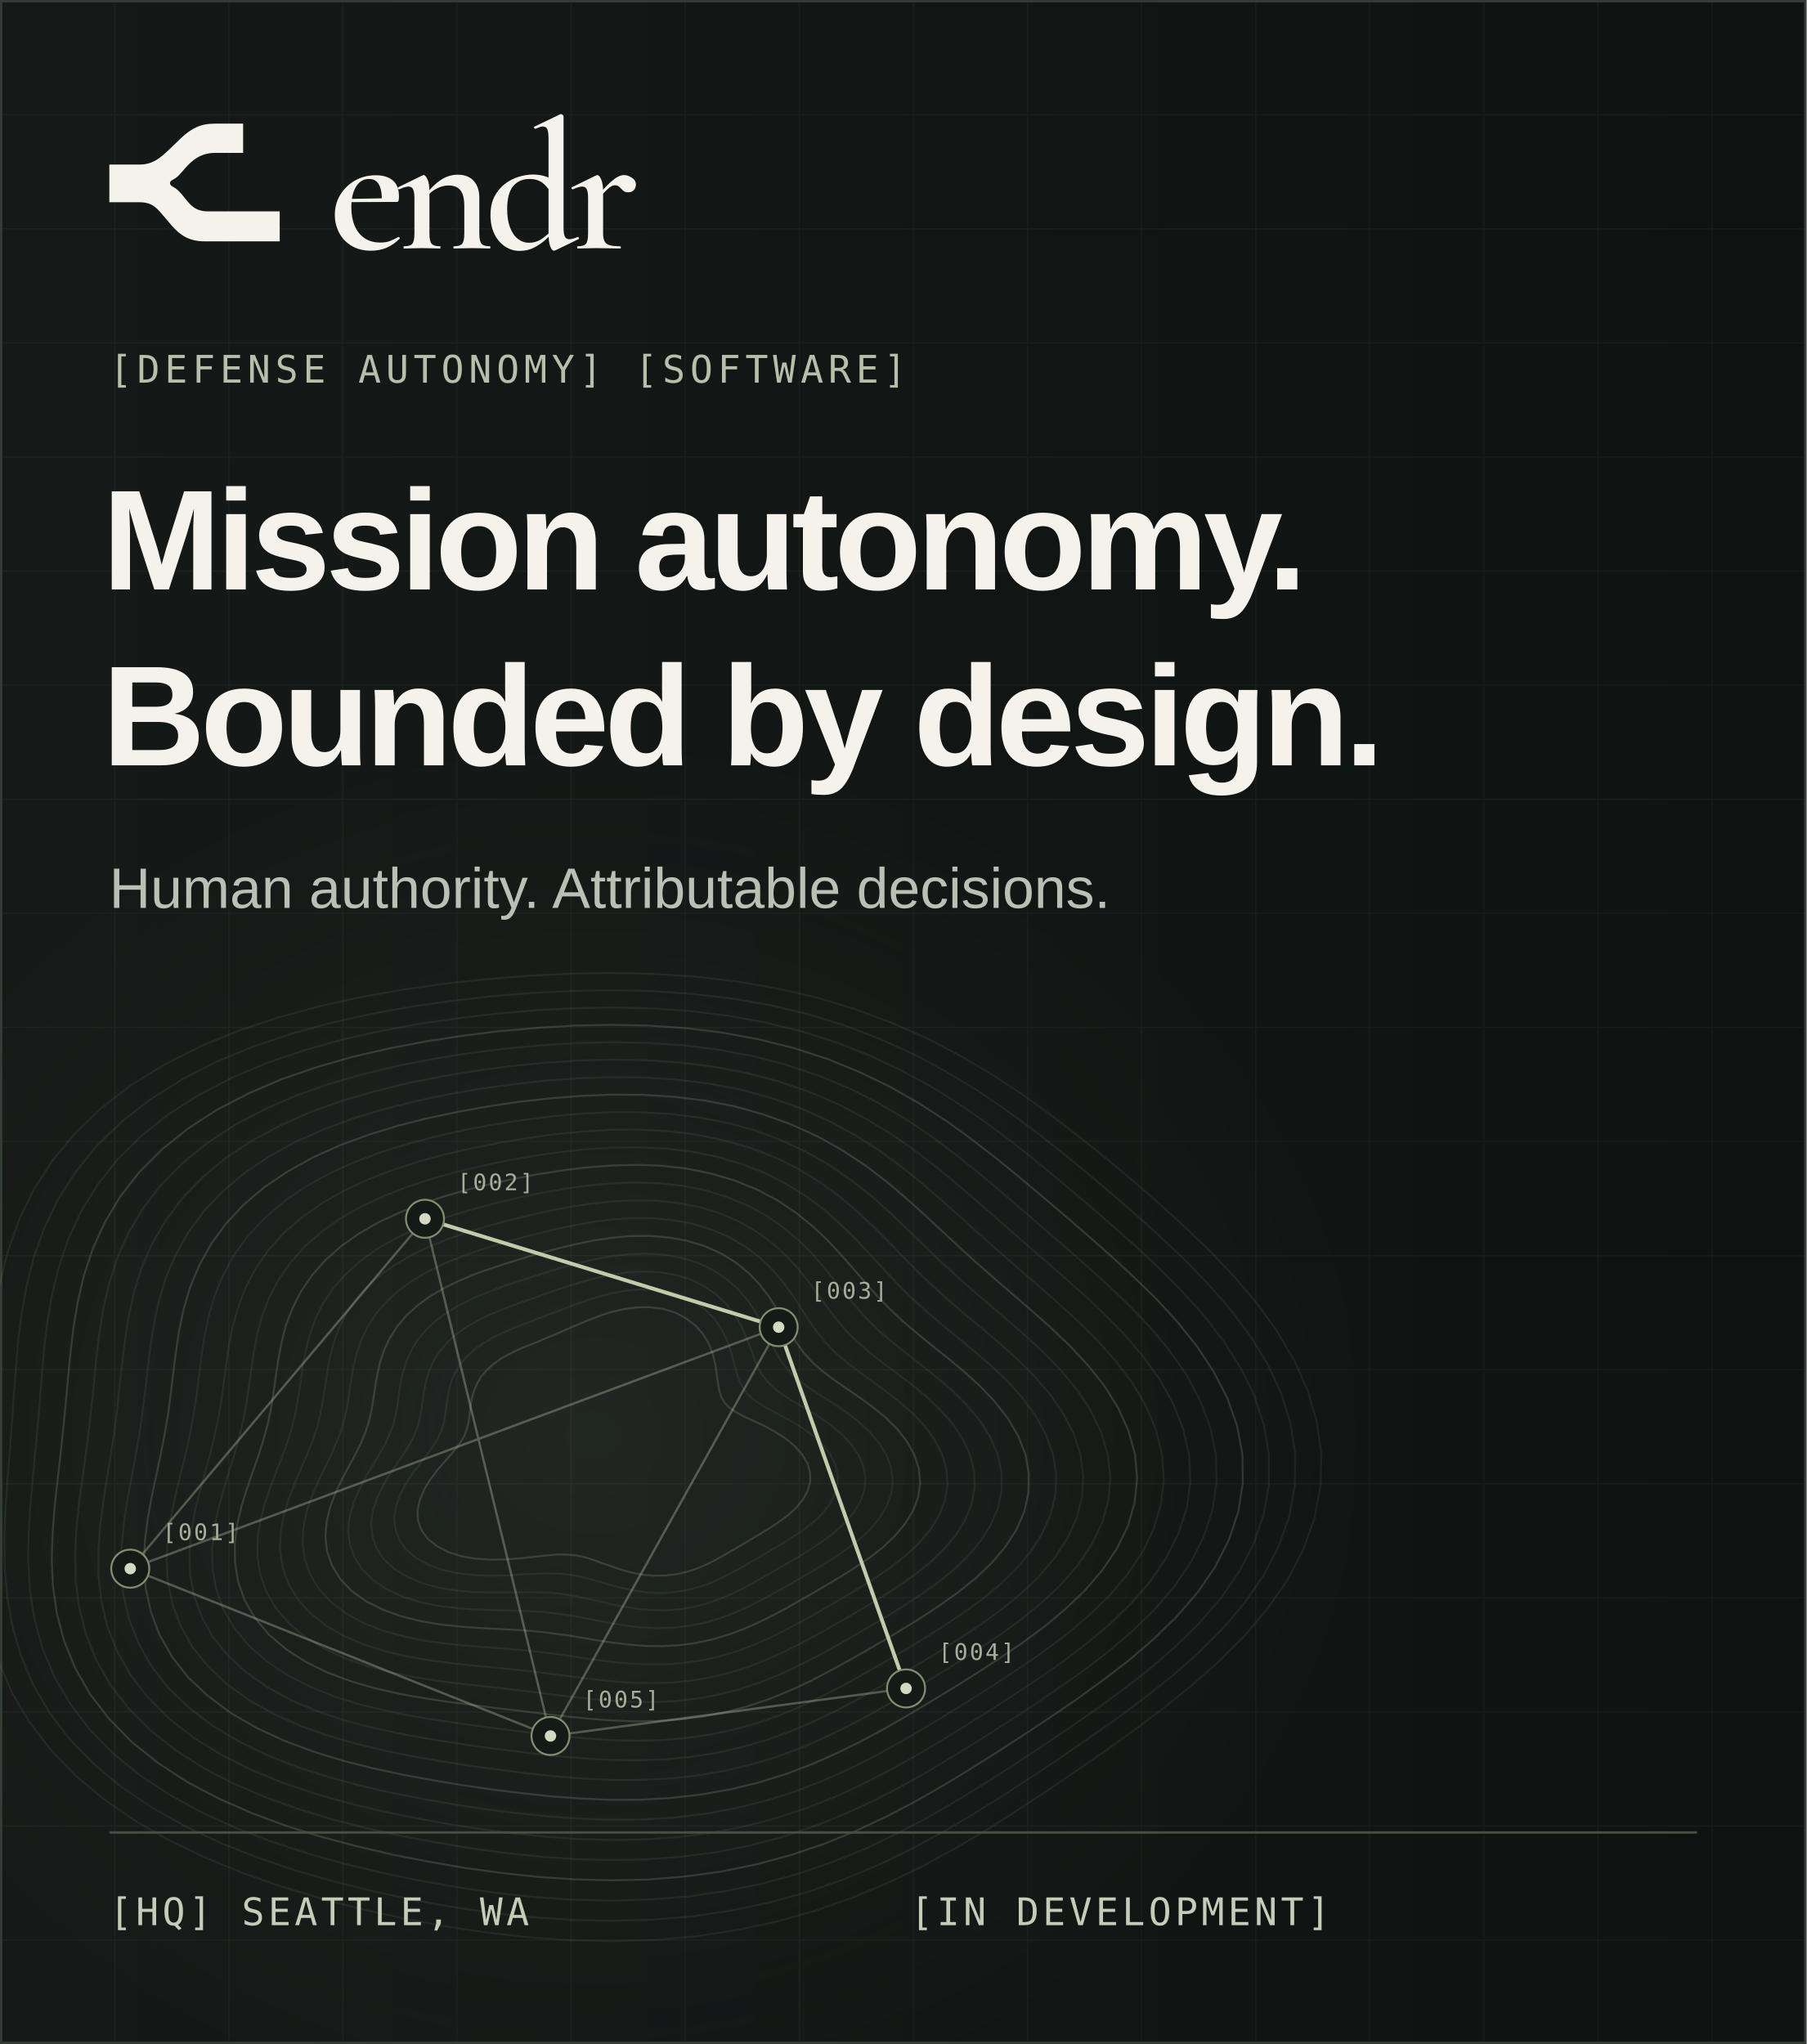
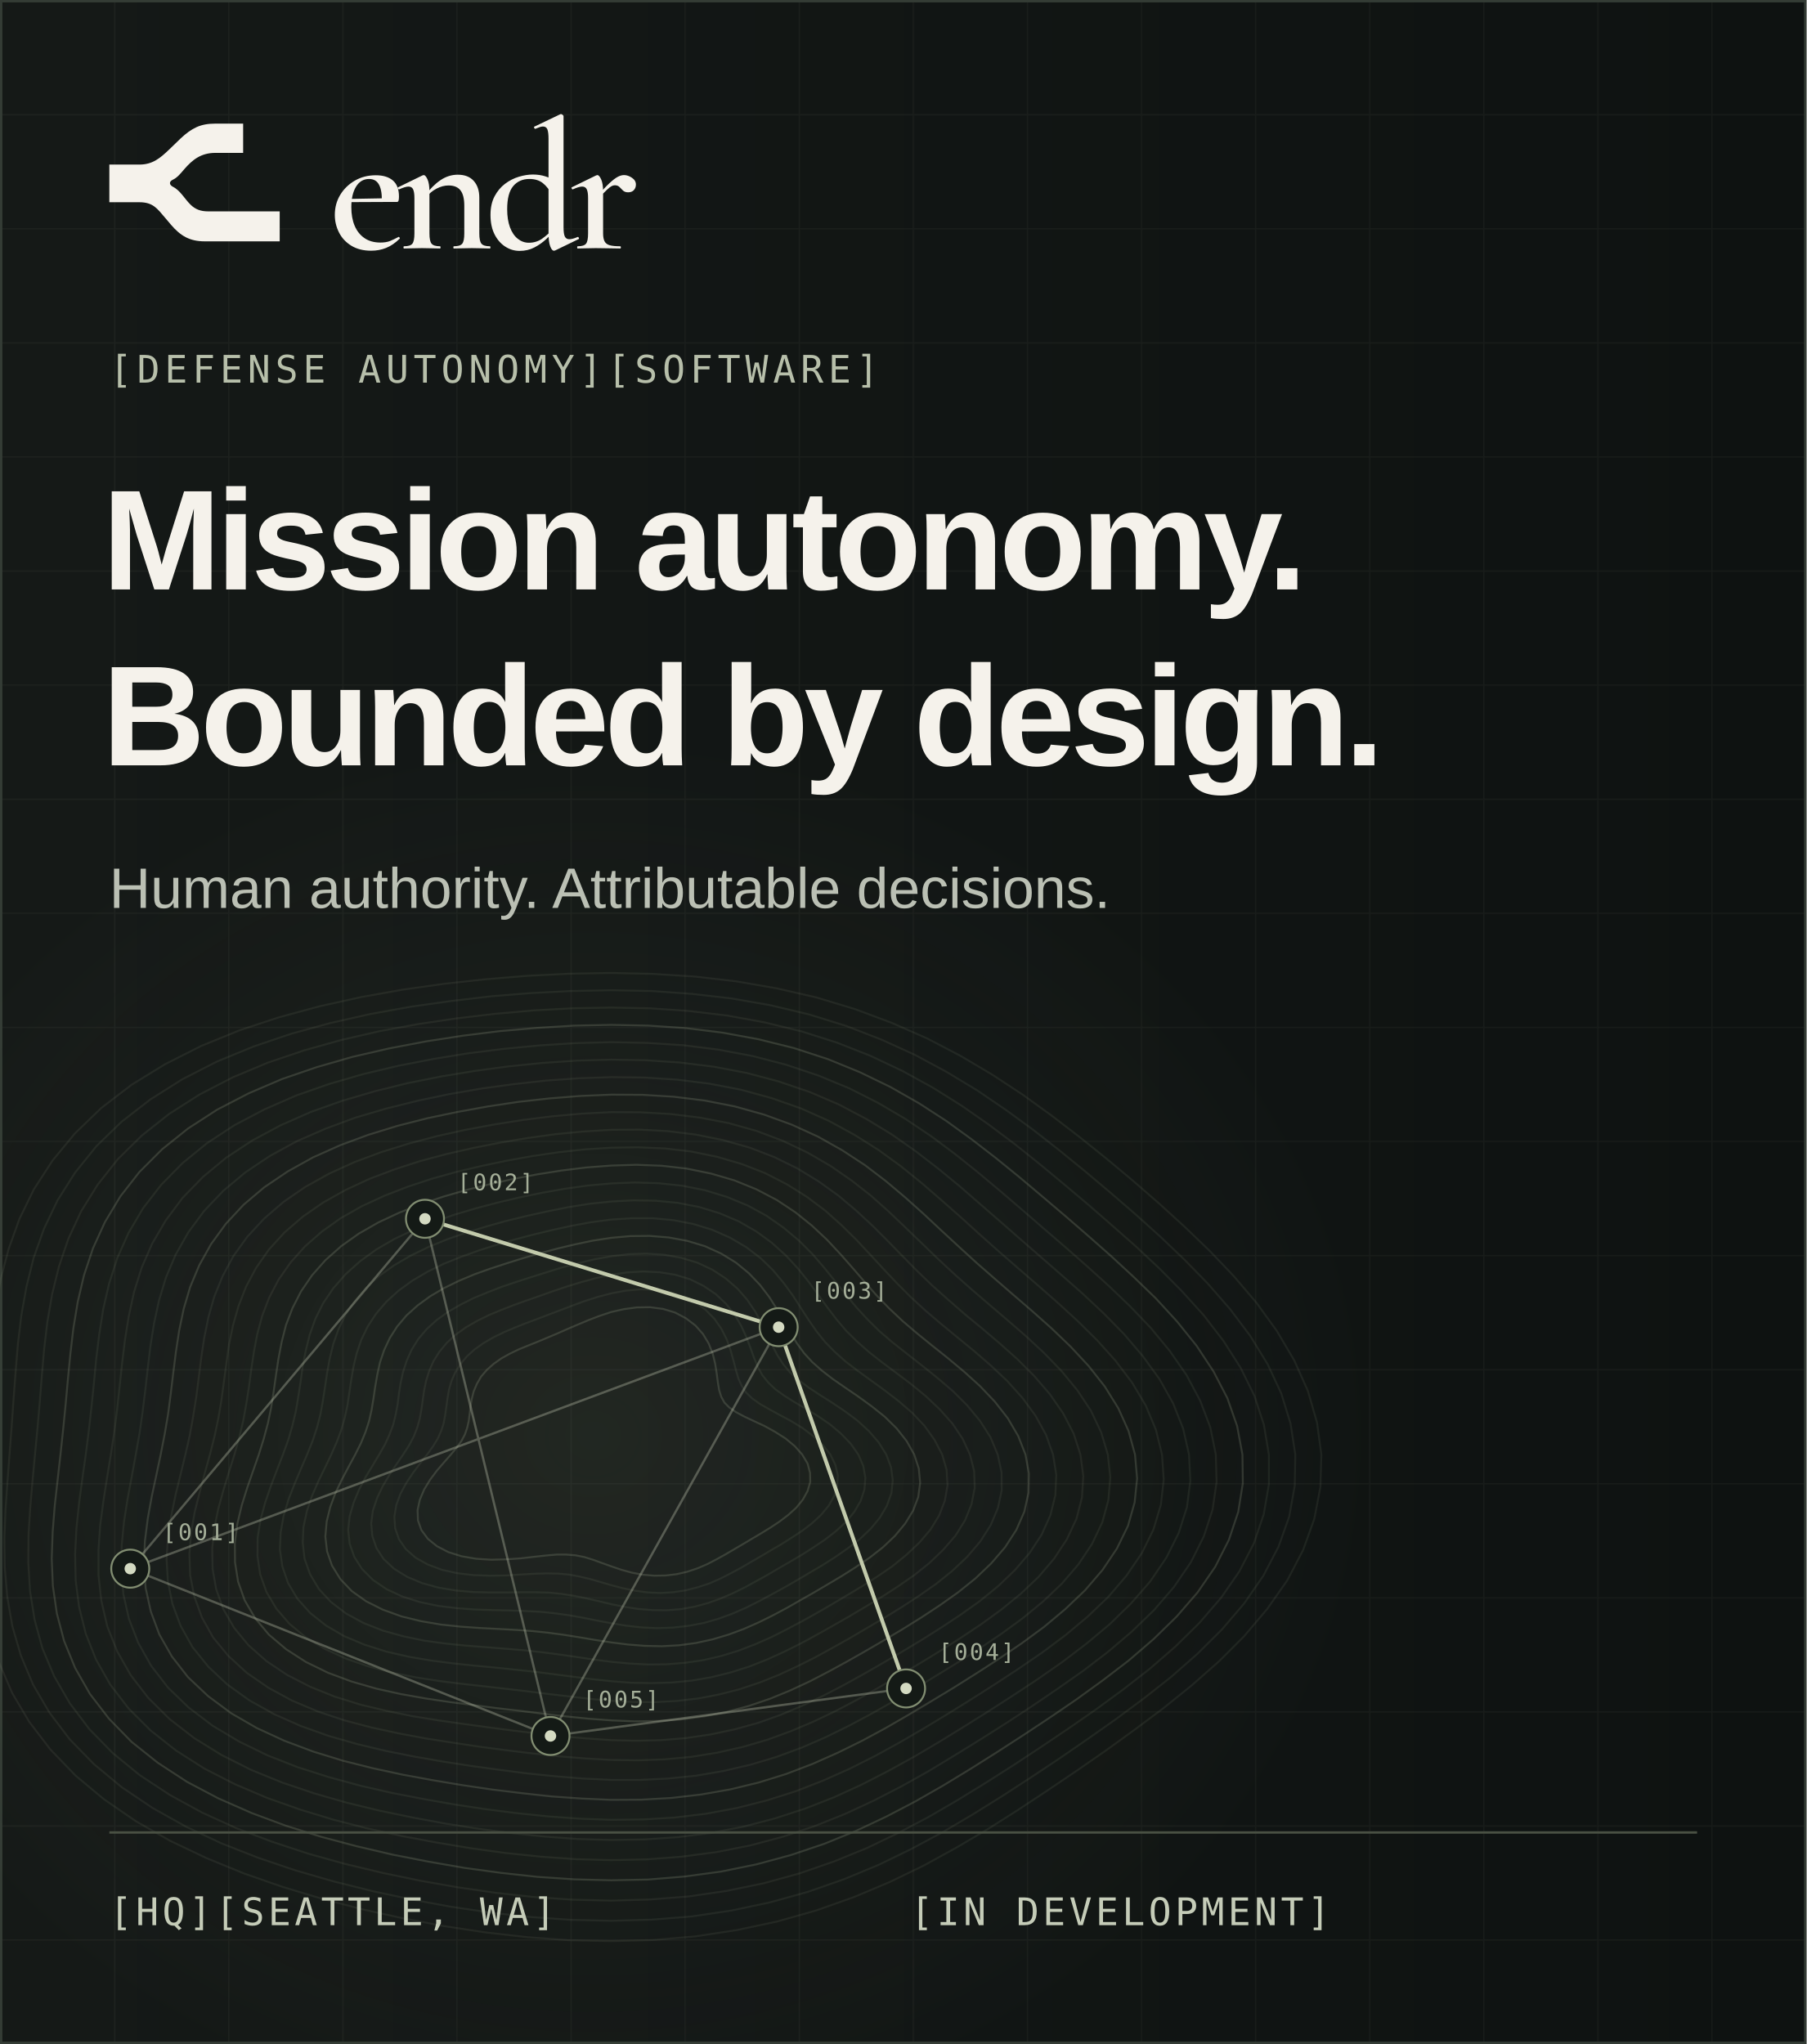
<svg xmlns="http://www.w3.org/2000/svg" width="760" height="860" viewBox="0 0 760 860" role="img" aria-labelledby="title desc">
  <defs>
    <linearGradient id="fade">
      <stop stop-color="#151917" />
      <stop offset="1" stop-color="#0e1211" />
    </linearGradient>
    <radialGradient id="wash">
      <stop stop-color="#7d8971" stop-opacity=".14" />
      <stop offset="1" stop-color="#7d8971" stop-opacity="0" />
    </radialGradient>
    <pattern id="grid" width="48" height="48" patternUnits="userSpaceOnUse">
      <path d="M48 0H0V48" fill="none" stroke="#e2e8d5" stroke-opacity=".045" />
    </pattern>
  </defs>
  <rect width="760" height="860" fill="url(#fade)" />
  <rect x=".5" y=".5" width="759" height="859" fill="url(#grid)" stroke="#343c35" />
  <g transform="translate(-110 360) scale(.80)">
    <ellipse cx="450" cy="305" rx="410" ry="370" fill="url(#wash)" />
    <polygon points="559.4,315.0 562.2,319.7 563.5,324.6 563.6,329.4 562.2,334.2 559.7,338.7 556.3,342.9 552.1,346.7 547.5,350.2 542.7,353.4 537.8,356.4 532.9,359.3 528.2,362.1 523.6,364.8 519.0,367.5 514.3,370.1 509.5,372.6 504.4,374.8 499.0,376.6 493.4,377.9 487.6,378.6 481.6,378.7 475.6,378.2 469.8,377.1 464.3,375.6 459.0,373.8 454.0,372.0 449.3,370.3 444.8,368.9 440.2,368.0 435.4,367.6 430.2,367.6 424.5,368.1 418.1,368.8 411.2,369.6 403.7,370.1 395.8,370.3 387.9,369.8 380.3,368.5 373.3,366.3 367.3,363.2 362.5,359.3 359.1,354.7 357.3,349.6 357.1,344.2 358.3,338.7 360.6,333.3 363.7,328.2 367.3,323.4 371.1,319.0 374.6,315.0 377.7,311.3 380.2,307.8 382.0,304.4 383.2,300.9 384.0,297.4 384.5,293.6 384.9,289.8 385.6,285.8 386.6,281.8 388.3,277.8 390.5,274.0 393.5,270.5 397.1,267.3 401.2,264.4 405.7,261.9 410.5,259.6 415.4,257.6 420.4,255.6 425.4,253.5 430.4,251.4 435.6,249.1 441.0,246.8 446.7,244.4 452.7,242.1 459.0,240.0 465.7,238.5 472.5,237.6 479.4,237.5 486.2,238.4 492.5,240.3 498.2,243.3 503.2,247.1 507.2,251.6 510.2,256.6 512.3,261.9 513.6,267.2 514.4,272.3 515.0,276.9 515.7,281.1 516.8,284.6 518.5,287.7 521.1,290.3 524.6,292.7 528.9,295.0 534.0,297.4 539.6,300.0 545.2,303.1 550.7,306.6 555.5,310.6 559.4,315.0" fill="none" stroke="#a4ad91" stroke-opacity="0.22" stroke-width="1" />
    <polygon points="574.2,315.0 576.8,320.4 578.1,325.9 577.8,331.4 576.2,336.8 573.3,341.9 569.4,346.6 564.7,351.0 559.5,355.0 554.0,358.6 548.5,362.1 543.0,365.3 537.6,368.5 532.4,371.5 527.1,374.6 521.7,377.5 516.2,380.3 510.5,382.8 504.4,384.8 498.1,386.4 491.5,387.4 484.8,387.8 478.1,387.5 471.5,386.6 465.1,385.3 459.0,383.7 453.2,382.0 447.6,380.4 442.1,379.1 436.6,378.1 430.9,377.6 424.8,377.5 418.2,377.7 411.0,378.1 403.3,378.6 395.0,378.7 386.5,378.4 378.0,377.4 369.9,375.6 362.4,372.8 356.0,369.2 350.9,364.7 347.3,359.5 345.3,353.7 344.9,347.7 345.9,341.6 348.1,335.6 351.2,329.9 354.8,324.5 358.5,319.6 362.1,315.0 365.2,310.7 367.7,306.6 369.5,302.6 370.8,298.6 371.6,294.4 372.2,290.1 372.8,285.6 373.6,281.0 374.9,276.4 376.9,271.8 379.6,267.5 383.0,263.4 387.2,259.6 391.9,256.3 397.1,253.3 402.6,250.6 408.3,248.2 414.1,245.9 420.0,243.7 426.0,241.4 432.1,239.1 438.4,236.7 444.9,234.3 451.8,232.1 459.0,230.2 466.5,228.8 474.2,228.1 481.9,228.3 489.4,229.4 496.4,231.6 502.9,234.7 508.5,238.8 513.2,243.6 516.9,248.9 519.7,254.5 521.7,260.1 523.2,265.5 524.5,270.5 525.8,275.0 527.6,278.9 529.9,282.4 533.1,285.5 537.2,288.4 542.1,291.2 547.6,294.2 553.6,297.4 559.6,301.1 565.2,305.3 570.2,309.9 574.2,315.0" fill="none" stroke="#a4ad91" stroke-opacity="0.1" stroke-width="1" />
    <polygon points="588.9,315.0 591.5,321.0 592.6,327.2 592.1,333.4 590.1,339.4 586.8,345.1 582.4,350.4 577.2,355.2 571.4,359.7 565.3,363.8 559.2,367.7 553.1,371.3 547.0,374.8 541.1,378.3 535.1,381.6 529.1,384.9 523.0,387.9 516.5,390.7 509.8,393.1 502.8,395.0 495.5,396.3 488.0,396.9 480.6,396.8 473.2,396.2 466.0,395.1 459.0,393.7 452.3,392.1 445.8,390.6 439.4,389.3 433.0,388.3 426.4,387.6 419.4,387.4 411.9,387.4 403.9,387.5 395.4,387.5 386.4,387.3 377.3,386.5 368.2,385.0 359.5,382.6 351.6,379.3 344.8,375.1 339.3,370.0 335.5,364.2 333.3,357.8 332.7,351.2 333.6,344.5 335.8,337.9 338.8,331.6 342.3,325.7 346.0,320.1 349.5,315.0 352.6,310.2 355.1,305.5 356.9,300.9 358.2,296.3 359.1,291.5 359.8,286.6 360.5,281.5 361.6,276.2 363.2,271.0 365.5,265.8 368.6,260.9 372.5,256.2 377.2,251.9 382.5,248.1 388.4,244.7 394.7,241.6 401.2,238.9 407.9,236.3 414.6,233.9 421.5,231.5 428.5,229.0 435.7,226.6 443.2,224.3 450.9,222.2 459.0,220.4 467.3,219.2 475.8,218.7 484.3,219.1 492.5,220.4 500.4,222.8 507.5,226.3 513.9,230.6 519.3,235.7 523.7,241.2 527.2,247.1 529.9,253.0 532.1,258.7 534.0,264.0 536.0,268.9 538.4,273.2 541.5,277.1 545.3,280.7 549.9,284.0 555.3,287.4 561.3,290.9 567.7,294.8 574.0,299.1 579.8,304.0 584.9,309.3 588.9,315.0" fill="none" stroke="#a4ad91" stroke-opacity="0.1" stroke-width="1" />
    <polygon points="603.6,315.0 606.1,321.7 607.0,328.5 606.3,335.3 603.9,341.9 600.2,348.2 595.3,354.1 589.6,359.5 583.2,364.4 576.6,369.0 569.8,373.3 563.0,377.3 556.4,381.2 549.8,385.0 543.2,388.6 536.5,392.2 529.7,395.6 522.6,398.7 515.2,401.4 507.5,403.6 499.5,405.1 491.3,406.0 483.1,406.3 474.9,405.9 466.8,405.0 459.0,403.7 451.4,402.3 444.0,400.8 436.7,399.5 429.4,398.5 421.9,397.7 414.0,397.3 405.7,397.0 396.8,396.8 387.5,396.5 377.9,395.8 368.0,394.6 358.4,392.6 349.2,389.7 340.8,385.8 333.6,380.9 327.9,375.2 323.8,368.8 321.4,361.9 320.6,354.6 321.4,347.4 323.5,340.2 326.4,333.3 329.8,326.8 333.5,320.7 336.9,315.0 340.0,309.6 342.4,304.3 344.3,299.2 345.6,293.9 346.6,288.6 347.3,283.0 348.2,277.3 349.5,271.4 351.4,265.6 354.0,259.8 357.5,254.2 361.9,249.0 367.2,244.2 373.2,239.9 379.8,236.1 386.8,232.6 394.1,229.6 401.6,226.7 409.3,224.1 417.1,221.6 425.0,219.1 433.1,216.6 441.4,214.4 450.1,212.3 459.0,210.7 468.2,209.6 477.4,209.3 486.7,209.9 495.7,211.5 504.3,214.1 512.2,217.8 519.2,222.4 525.3,227.7 530.4,233.5 534.6,239.7 538.0,245.8 540.9,251.8 543.6,257.5 546.3,262.7 549.4,267.5 553.0,271.8 557.5,275.8 562.7,279.7 568.6,283.6 575.1,287.7 581.8,292.2 588.4,297.1 594.4,302.6 599.6,308.6 603.6,315.0" fill="none" stroke="#a4ad91" stroke-opacity="0.1" stroke-width="1" />
    <polygon points="618.3,315.0 620.7,322.4 621.4,329.9 620.4,337.3 617.7,344.5 613.5,351.3 608.2,357.7 601.9,363.7 595.0,369.1 587.7,374.1 580.3,378.8 572.9,383.2 565.6,387.5 558.4,391.6 551.2,395.7 543.9,399.6 536.4,403.3 528.7,406.7 520.6,409.7 512.2,412.2 503.5,414.1 494.6,415.3 485.6,415.8 476.6,415.6 467.7,414.9 459.0,413.8 450.5,412.5 442.2,411.1 434.0,409.8 425.8,408.7 417.3,407.8 408.6,407.2 399.4,406.7 389.7,406.2 379.7,405.5 369.3,404.4 358.8,402.6 348.6,400.1 338.9,396.6 330.1,392.2 322.5,386.8 316.5,380.5 312.1,373.4 309.5,365.9 308.6,358.1 309.3,350.2 311.2,342.5 314.0,335.0 317.4,327.9 320.9,321.3 324.3,315.0 327.3,309.0 329.7,303.2 331.6,297.4 332.9,291.6 333.9,285.6 334.8,279.4 335.9,273.1 337.3,266.6 339.5,260.1 342.5,253.7 346.4,247.6 351.3,241.8 357.2,236.5 363.8,231.7 371.1,227.4 378.9,223.6 387.0,220.2 395.4,217.2 404.0,214.4 412.6,211.7 421.5,209.1 430.5,206.7 439.7,204.5 449.2,202.5 459.0,201.0 469.0,200.1 479.1,200.0 489.1,200.8 498.9,202.6 508.2,205.4 516.8,209.3 524.6,214.1 531.4,219.7 537.2,225.8 542.1,232.2 546.2,238.7 549.9,245.0 553.2,251.0 556.6,256.5 560.4,261.7 564.7,266.4 569.8,270.9 575.5,275.3 582.0,279.8 588.9,284.5 595.9,289.6 602.8,295.1 609.1,301.3 614.3,307.9 618.3,315.0" fill="none" stroke="#a4ad91" stroke-opacity="0.22" stroke-width="1" />
    <polygon points="633.0,315.0 635.3,323.0 635.8,331.2 634.4,339.2 631.4,347.0 626.8,354.5 620.9,361.4 614.1,367.8 606.7,373.8 598.8,379.2 590.8,384.3 582.8,389.1 574.9,393.8 567.1,398.3 559.2,402.7 551.3,406.9 543.2,411.0 534.8,414.7 526.0,418.1 516.9,420.9 507.5,423.1 497.9,424.5 488.1,425.3 478.3,425.4 468.6,424.9 459.0,424.0 449.6,422.8 440.4,421.4 431.3,420.1 422.1,418.9 412.8,417.9 403.2,417.1 393.1,416.3 382.7,415.5 371.8,414.4 360.8,412.9 349.7,410.6 338.9,407.6 328.7,403.6 319.5,398.6 311.5,392.5 305.2,385.7 300.6,378.0 297.7,369.9 296.7,361.5 297.1,353.1 298.9,344.7 301.6,336.7 304.9,329.1 308.4,321.9 311.7,315.0 314.6,308.4 317.0,302.0 318.8,295.6 320.2,289.2 321.2,282.6 322.2,275.8 323.4,268.8 325.1,261.7 327.5,254.6 330.9,247.6 335.3,240.9 340.7,234.6 347.1,228.8 354.4,223.5 362.4,218.8 371.0,214.6 380.0,211.0 389.2,207.7 398.6,204.7 408.2,201.9 418.0,199.3 427.9,196.9 438.0,194.7 448.4,192.8 459.0,191.4 469.8,190.7 480.7,190.7 491.5,191.7 502.0,193.7 512.1,196.8 521.4,200.9 529.9,205.9 537.5,211.7 544.0,218.0 549.6,224.7 554.5,231.4 558.8,238.1 562.9,244.4 567.0,250.3 571.5,255.9 576.5,261.0 582.1,266.0 588.5,270.9 595.4,275.9 602.7,281.2 610.1,286.9 617.3,293.1 623.7,299.9 629.0,307.3 633.0,315.0" fill="none" stroke="#a4ad91" stroke-opacity="0.1" stroke-width="1" />
    <polygon points="647.6,315.0 649.8,323.7 650.1,332.5 648.4,341.2 645.0,349.6 640.0,357.6 633.6,365.0 626.3,372.0 618.3,378.4 609.8,384.3 601.3,389.8 592.7,395.0 584.1,400.1 575.7,404.9 567.2,409.7 558.7,414.3 549.9,418.7 540.9,422.8 531.5,426.5 521.7,429.6 511.6,432.1 501.2,433.9 490.6,434.9 480.0,435.2 469.4,435.0 459.0,434.2 448.7,433.1 438.6,431.8 428.6,430.5 418.5,429.2 408.2,428.1 397.7,427.0 386.9,426.0 375.6,424.8 364.0,423.3 352.3,421.3 340.6,418.6 329.2,415.0 318.5,410.5 308.9,404.9 300.6,398.3 293.9,390.8 289.0,382.6 286.0,373.9 284.7,364.9 285.1,355.9 286.7,347.0 289.3,338.4 292.5,330.2 295.8,322.4 299.0,315.0 301.9,307.8 304.2,300.8 306.0,293.9 307.3,286.8 308.4,279.6 309.5,272.2 310.9,264.5 312.8,256.8 315.5,249.1 319.2,241.5 324.1,234.2 330.0,227.3 337.0,221.0 345.0,215.3 353.8,210.2 363.1,205.7 372.9,201.7 383.0,198.2 393.4,195.0 403.8,192.1 414.5,189.5 425.3,187.1 436.3,184.9 447.5,183.1 459.0,181.9 470.6,181.3 482.3,181.5 493.9,182.6 505.2,184.8 516.0,188.1 526.1,192.4 535.3,197.7 543.5,203.7 550.8,210.3 557.2,217.2 562.8,224.2 567.9,231.1 572.7,237.7 577.5,244.0 582.6,250.0 588.3,255.6 594.5,261.1 601.4,266.5 608.9,272.1 616.6,277.9 624.4,284.3 631.7,291.2 638.3,298.6 643.7,306.6 647.6,315.0" fill="none" stroke="#a4ad91" stroke-opacity="0.1" stroke-width="1" />
    <polygon points="662.2,315.0 664.2,324.3 664.3,333.8 662.3,343.1 658.5,352.1 653.1,360.6 646.2,368.7 638.4,376.1 629.8,383.0 620.8,389.3 611.6,395.3 602.5,400.9 593.3,406.3 584.3,411.6 575.2,416.7 566.1,421.7 556.7,426.4 547.0,430.9 537.0,434.9 526.5,438.4 515.6,441.2 504.5,443.3 493.2,444.6 481.7,445.2 470.3,445.1 459.0,444.5 447.8,443.5 436.8,442.2 425.8,440.9 414.8,439.5 403.7,438.2 392.3,436.9 380.6,435.6 368.6,434.1 356.3,432.2 343.8,429.7 331.5,426.5 319.6,422.4 308.5,417.3 298.4,411.2 289.7,404.0 282.8,396.0 277.6,387.2 274.3,377.9 272.9,368.3 273.0,358.7 274.5,349.3 277.0,340.1 280.0,331.4 283.2,323.0 286.3,315.0 289.1,307.3 291.3,299.7 293.1,292.1 294.4,284.4 295.6,276.6 296.7,268.5 298.3,260.3 300.4,251.9 303.4,243.5 307.5,235.3 312.8,227.5 319.3,220.1 327.0,213.2 335.6,207.0 345.1,201.5 355.3,196.7 365.9,192.5 376.9,188.7 388.1,185.4 399.5,182.4 411.0,179.7 422.7,177.3 434.6,175.2 446.7,173.5 459.0,172.4 471.4,171.9 483.9,172.3 496.3,173.6 508.3,176.0 519.8,179.5 530.7,184.0 540.6,189.4 549.6,195.7 557.7,202.5 564.8,209.6 571.1,216.9 576.9,224.1 582.5,231.1 588.0,237.7 593.9,244.1 600.1,250.2 607.0,256.1 614.5,262.0 622.4,268.2 630.5,274.7 638.6,281.6 646.2,289.2 652.9,297.3 658.4,305.9 662.2,315.0" fill="none" stroke="#a4ad91" stroke-opacity="0.1" stroke-width="1" />
    <polygon points="676.8,315.0 678.6,325.0 678.4,335.1 676.2,345.0 672.0,354.6 666.1,363.7 658.8,372.2 650.4,380.2 641.3,387.5 631.7,394.3 622.0,400.7 612.2,406.8 602.5,412.6 592.9,418.2 583.2,423.7 573.5,429.0 563.5,434.2 553.2,439.0 542.5,443.4 531.3,447.2 519.8,450.3 507.9,452.7 495.7,454.3 483.5,455.1 471.2,455.3 459.0,454.8 446.9,453.9 435.0,452.7 423.1,451.3 411.2,449.8 399.1,448.4 386.9,446.8 374.3,445.2 361.5,443.3 348.5,441.0 335.4,438.1 322.5,434.4 310.1,429.8 298.4,424.1 288.0,417.4 278.9,409.7 271.7,401.1 266.2,391.7 262.7,381.8 261.1,371.7 261.0,361.6 262.3,351.5 264.6,341.8 267.5,332.5 270.6,323.6 273.6,315.0 276.2,306.7 278.4,298.5 280.1,290.3 281.4,282.0 282.6,273.5 283.9,264.8 285.6,255.9 287.9,246.9 291.3,238.0 295.8,229.2 301.6,220.7 308.6,212.8 316.9,205.4 326.2,198.8 336.5,192.9 347.4,187.8 358.9,183.3 370.8,179.3 382.9,175.8 395.2,172.8 407.6,170.0 420.2,167.6 432.9,165.6 445.9,164.0 459.0,163.0 472.2,162.6 485.5,163.1 498.6,164.6 511.4,167.2 523.7,170.8 535.3,175.5 546.0,181.1 555.8,187.6 564.5,194.6 572.4,202.0 579.5,209.6 586.1,217.1 592.4,224.4 598.6,231.4 605.1,238.1 612.1,244.7 619.6,251.1 627.6,257.6 636.0,264.3 644.5,271.4 652.9,279.0 660.7,287.2 667.5,295.9 673.0,305.3 676.8,315.0" fill="none" stroke="#a4ad91" stroke-opacity="0.22" stroke-width="1" />
    <polygon points="691.3,315.0 693.0,325.7 692.5,336.4 689.9,346.9 685.3,357.1 679.0,366.7 671.2,375.8 662.3,384.3 652.7,392.1 642.6,399.3 632.3,406.1 622.0,412.6 611.7,418.8 601.5,424.8 591.2,430.7 580.9,436.4 570.3,441.9 559.4,447.1 548.0,451.9 536.2,456.1 523.9,459.5 511.2,462.2 498.3,464.1 485.2,465.2 472.1,465.5 459.0,465.2 446.0,464.3 433.1,463.2 420.3,461.7 407.5,460.2 394.6,458.5 381.5,456.7 368.1,454.8 354.5,452.6 340.8,449.8 327.0,446.5 313.5,442.3 300.6,437.1 288.5,430.9 277.6,423.6 268.2,415.3 260.6,406.1 254.9,396.2 251.2,385.8 249.3,375.1 249.1,364.4 250.2,353.8 252.3,343.5 255.0,333.7 257.9,324.2 260.8,315.0 263.3,306.1 265.4,297.3 267.0,288.5 268.4,279.6 269.6,270.5 271.0,261.1 272.8,251.6 275.4,242.0 279.1,232.4 284.0,223.0 290.3,214.0 297.9,205.5 306.8,197.7 316.8,190.6 327.9,184.3 339.6,178.9 352.0,174.1 364.7,169.9 377.7,166.3 390.8,163.2 404.2,160.4 417.6,158.0 431.3,156.0 445.0,154.5 459.0,153.6 473.1,153.4 487.1,154.0 501.0,155.6 514.6,158.4 527.6,162.2 539.9,167.0 551.4,172.9 561.9,179.5 571.5,186.7 580.1,194.4 588.0,202.2 595.3,210.0 602.3,217.6 609.3,225.0 616.5,232.2 624.1,239.2 632.2,246.1 640.7,253.1 649.6,260.4 658.5,268.1 667.2,276.3 675.2,285.2 682.1,294.6 687.6,304.6 691.3,315.0" fill="none" stroke="#a4ad91" stroke-opacity="0.1" stroke-width="1" />
    <polygon points="705.7,315.0 707.2,326.3 706.5,337.6 703.6,348.8 698.6,359.5 691.8,369.8 683.6,379.4 674.2,388.3 664.0,396.6 653.4,404.3 642.6,411.5 631.7,418.4 620.9,425.0 610.1,431.4 599.3,437.7 588.3,443.9 577.1,449.8 565.6,455.3 553.6,460.4 541.0,465.0 528.0,468.8 514.6,471.8 500.9,474.0 487.0,475.3 473.0,475.8 459.0,475.6 445.1,474.8 431.3,473.7 417.6,472.2 403.8,470.5 390.0,468.7 376.1,466.6 361.9,464.4 347.5,461.7 333.1,458.6 318.7,454.8 304.6,450.1 291.1,444.4 278.6,437.6 267.3,429.8 257.6,420.9 249.6,411.2 243.7,400.7 239.7,389.7 237.5,378.5 237.1,367.2 238.0,356.1 239.9,345.2 242.5,334.8 245.2,324.7 247.9,315.0 250.3,305.5 252.3,296.1 253.9,286.7 255.2,277.1 256.5,267.4 257.9,257.4 260.0,247.2 262.9,237.0 266.9,226.7 272.2,216.8 278.9,207.2 287.1,198.2 296.7,189.9 307.5,182.4 319.3,175.8 331.8,170.0 345.0,165.0 358.6,160.6 372.5,156.9 386.6,153.7 400.8,150.9 415.1,148.5 429.6,146.5 444.2,145.1 459.0,144.2 473.9,144.1 488.7,144.9 503.4,146.7 517.7,149.6 531.5,153.5 544.6,158.5 556.8,164.5 568.1,171.4 578.4,178.8 587.8,186.7 596.4,194.7 604.5,202.8 612.3,210.8 620.0,218.6 627.9,226.2 636.2,233.6 644.8,241.1 653.9,248.6 663.2,256.5 672.5,264.8 681.4,273.7 689.6,283.2 696.6,293.3 702.1,303.9 705.7,315.0" fill="none" stroke="#a4ad91" stroke-opacity="0.1" stroke-width="1" />
    <polygon points="720.1,315.0 721.4,326.9 720.4,338.9 717.2,350.6 711.8,362.0 704.6,372.8 695.9,382.9 686.0,392.3 675.3,401.1 664.2,409.2 652.8,416.9 641.4,424.2 630.0,431.2 618.7,438.1 607.3,444.8 595.8,451.3 584.0,457.6 571.8,463.6 559.2,469.1 545.9,474.0 532.2,478.1 518.0,481.4 503.5,483.9 488.7,485.4 473.9,486.1 459.0,486.1 444.2,485.4 429.5,484.2 414.8,482.7 400.2,480.8 385.5,478.8 370.7,476.5 355.7,473.9 340.6,470.9 325.5,467.3 310.4,463.0 295.8,457.8 281.8,451.6 268.7,444.3 257.0,435.9 247.0,426.5 238.7,416.2 232.5,405.1 228.2,393.6 225.8,381.8 225.1,370.0 225.8,358.3 227.6,347.0 229.9,335.9 232.5,325.3 235.0,315.0 237.3,304.9 239.1,294.9 240.7,284.9 242.0,274.7 243.3,264.3 244.9,253.6 247.1,242.8 250.2,231.9 254.6,221.1 260.3,210.5 267.6,200.4 276.4,190.9 286.6,182.1 298.1,174.2 310.7,167.2 324.1,161.1 338.1,155.9 352.6,151.4 367.4,147.5 382.3,144.2 397.4,141.4 412.6,139.0 427.9,137.1 443.4,135.7 459.0,134.9 474.6,135.0 490.3,135.9 505.7,137.8 520.8,140.7 535.4,144.8 549.2,150.0 562.2,156.2 574.3,163.2 585.4,170.9 595.6,178.9 605.0,187.3 613.8,195.7 622.4,204.0 630.8,212.1 639.4,220.1 648.3,228.0 657.6,236.0 667.1,244.1 676.9,252.6 686.5,261.5 695.7,271.0 704.1,281.2 711.2,291.9 716.6,303.3 720.1,315.0" fill="none" stroke="#a4ad91" stroke-opacity="0.1" stroke-width="1" />
    <polygon points="734.4,315.0 735.5,327.6 734.2,340.2 730.7,352.5 724.9,364.4 717.3,375.7 708.1,386.4 697.7,396.3 686.6,405.6 674.9,414.2 663.0,422.3 651.1,430.0 639.2,437.5 627.3,444.7 615.4,451.8 603.3,458.8 590.9,465.5 578.1,471.8 564.8,477.7 550.9,483.0 536.4,487.5 521.5,491.1 506.1,493.8 490.5,495.6 474.8,496.5 459.0,496.6 443.3,495.9 427.6,494.8 412.1,493.1 396.5,491.2 380.9,488.9 365.3,486.3 349.5,483.4 333.7,480.0 317.8,476.0 302.2,471.2 287.0,465.5 272.5,458.8 259.0,451.0 246.9,442.0 236.4,432.1 227.9,421.2 221.3,409.6 216.8,397.5 214.1,385.2 213.2,372.8 213.7,360.6 215.2,348.7 217.3,337.1 219.7,325.9 222.0,315.0 224.1,304.3 225.9,293.7 227.3,283.0 228.6,272.2 230.0,261.1 231.7,249.9 234.1,238.4 237.5,226.9 242.3,215.4 248.5,204.3 256.3,193.6 265.6,183.6 276.5,174.4 288.8,166.1 302.1,158.7 316.4,152.3 331.3,146.8 346.6,142.1 362.3,138.1 378.1,134.8 394.1,131.9 410.1,129.5 426.3,127.7 442.6,126.4 459.0,125.7 475.4,125.8 491.8,126.8 508.1,128.8 523.9,131.9 539.3,136.2 553.9,141.5 567.7,147.8 580.5,155.0 592.4,162.8 603.4,171.2 613.6,179.8 623.2,188.4 632.5,197.1 641.7,205.6 651.0,214.1 660.5,222.4 670.3,230.9 680.4,239.6 690.5,248.6 700.5,258.2 710.0,268.4 718.5,279.2 725.6,290.6 731.0,302.6 734.4,315.0" fill="none" stroke="#a4ad91" stroke-opacity="0.22" stroke-width="1" />
    <polygon points="748.6,315.0 749.5,328.2 748.0,341.4 744.1,354.4 738.0,366.8 729.9,378.7 720.3,389.9 709.4,400.3 697.8,410.0 685.6,419.1 673.2,427.6 660.7,435.8 648.3,443.7 635.9,451.4 623.5,458.9 610.8,466.3 597.9,473.4 584.4,480.2 570.5,486.4 555.9,492.1 540.7,496.9 524.9,500.9 508.8,503.9 492.3,505.9 475.7,506.9 459.0,507.1 442.4,506.5 425.8,505.3 409.3,503.6 392.8,501.5 376.4,499.0 359.9,496.1 343.4,492.9 326.8,489.1 310.3,484.6 294.0,479.4 278.2,473.2 263.2,465.9 249.3,457.6 236.8,448.1 225.9,437.6 217.0,426.1 210.2,414.0 205.3,401.4 202.4,388.5 201.3,375.6 201.5,362.9 202.7,350.4 204.6,338.3 206.8,326.5 208.9,315.0 210.9,303.7 212.5,292.5 213.9,281.2 215.2,269.7 216.6,258.0 218.5,246.1 221.1,234.0 224.8,221.8 229.9,209.8 236.6,198.0 244.9,186.8 254.9,176.3 266.5,166.6 279.5,157.9 293.6,150.2 308.7,143.6 324.4,137.8 340.7,133.0 357.2,128.9 373.9,125.4 390.7,122.5 407.6,120.2 424.7,118.3 441.8,117.1 459.0,116.5 476.2,116.7 493.4,117.8 510.4,119.9 527.1,123.1 543.2,127.5 558.6,132.9 573.2,139.4 586.8,146.8 599.5,154.8 611.2,163.3 622.2,172.2 632.6,181.2 642.7,190.1 652.6,199.1 662.6,208.0 672.7,216.8 683.1,225.8 693.7,235.1 704.2,244.7 714.5,254.9 724.2,265.7 732.9,277.2 740.1,289.3 745.4,302.0 748.6,315.0" fill="none" stroke="#a4ad91" stroke-opacity="0.1" stroke-width="1" />
    <polygon points="762.8,315.0 763.5,328.9 761.7,342.7 757.4,356.2 750.9,369.2 742.4,381.7 732.3,393.3 721.0,404.3 708.9,414.4 696.3,424.0 683.4,433.0 670.4,441.6 657.5,449.9 644.6,458.0 631.6,466.0 618.4,473.8 604.8,481.3 590.8,488.5 576.2,495.2 560.9,501.2 544.9,506.4 528.4,510.7 511.4,514.0 494.1,516.2 476.6,517.4 459.0,517.7 441.4,517.2 423.9,515.9 406.5,514.1 389.2,511.8 371.9,509.1 354.6,505.9 337.2,502.3 319.9,498.1 302.8,493.2 285.9,487.5 269.5,480.8 254.0,473.0 239.6,464.1 226.7,454.1 215.5,443.0 206.3,431.1 199.1,418.4 193.9,405.3 190.8,391.9 189.3,378.4 189.3,365.1 190.2,352.1 191.9,339.4 193.8,327.1 195.8,315.0 197.6,303.1 199.1,291.2 200.4,279.3 201.7,267.2 203.2,254.8 205.2,242.3 208.0,229.5 212.0,216.7 217.5,204.1 224.7,191.8 233.5,180.0 244.2,169.0 256.4,158.9 270.2,149.8 285.1,141.8 301.0,134.8 317.6,128.9 334.7,123.9 352.1,119.6 369.7,116.1 387.4,113.2 405.2,110.8 423.1,109.0 441.0,107.8 459.0,107.3 477.0,107.6 495.0,108.8 512.8,111.0 530.2,114.3 547.1,118.8 563.3,124.3 578.7,130.9 593.1,138.5 606.6,146.7 619.1,155.5 630.9,164.6 642.1,173.8 652.9,183.2 663.6,192.5 674.2,201.8 685.0,211.2 695.9,220.7 707.0,230.5 718.0,240.8 728.6,251.6 738.4,263.1 747.2,275.2 754.4,288.0 759.7,301.3 762.8,315.0" fill="none" stroke="#a4ad91" stroke-opacity="0.1" stroke-width="1" />
    <polygon points="776.9,315.0 777.3,329.5 775.2,343.9 770.6,358.0 763.8,371.6 754.9,384.6 744.4,396.8 732.6,408.2 720.0,418.9 706.9,428.9 693.5,438.3 680.1,447.4 666.7,456.2 653.3,464.7 639.7,473.1 626.0,481.4 611.9,489.3 597.2,496.9 581.9,504.0 565.9,510.4 549.2,516.0 531.9,520.6 514.1,524.1 495.9,526.5 477.5,527.9 459.0,528.3 440.5,527.8 422.1,526.5 403.8,524.6 385.5,522.1 367.4,519.1 349.2,515.7 331.1,511.7 313.1,507.1 295.3,501.7 277.8,495.5 260.9,488.3 244.9,480.1 230.0,470.6 216.7,460.1 205.1,448.5 195.5,436.0 188.0,422.8 182.6,409.2 179.1,395.2 177.3,381.2 177.0,367.4 177.7,353.8 179.1,340.6 180.8,327.7 182.6,315.0 184.2,302.5 185.6,290.0 186.9,277.4 188.1,264.7 189.7,251.7 191.8,238.4 194.9,225.0 199.2,211.6 205.1,198.4 212.7,185.5 222.2,173.2 233.5,161.7 246.4,151.2 260.9,141.7 276.7,133.4 293.4,126.1 310.9,120.0 328.9,114.8 347.1,110.5 365.6,106.9 384.1,103.9 402.7,101.6 421.4,99.8 440.2,98.6 459.0,98.1 477.8,98.5 496.6,99.7 515.1,102.0 533.3,105.4 551.0,110.0 568.0,115.7 584.2,122.4 599.4,130.1 613.7,138.5 627.1,147.5 639.7,156.9 651.7,166.5 663.3,176.2 674.6,185.9 685.9,195.7 697.3,205.5 708.8,215.6 720.3,226.0 731.7,236.9 742.6,248.3 752.6,260.4 761.5,273.2 768.7,286.7 774.0,300.7 776.9,315.0" fill="none" stroke="#a4ad91" stroke-opacity="0.1" stroke-width="1" />
    <polygon points="790.9,315.0 791.1,330.1 788.7,345.1 783.8,359.8 776.6,374.0 767.3,387.5 756.3,400.2 744.1,412.1 731.1,423.3 717.5,433.7 703.7,443.7 689.8,453.2 675.9,462.4 662.0,471.4 647.9,480.3 633.6,489.0 618.9,497.4 603.6,505.4 587.7,512.9 571.0,519.7 553.5,525.6 535.4,530.5 516.8,534.3 497.7,536.9 478.4,538.5 459.0,538.9 439.6,538.4 420.2,537.1 401.0,535.0 381.9,532.4 362.9,529.1 343.9,525.4 325.1,521.0 306.3,516.0 287.8,510.2 269.8,503.5 252.3,495.8 235.8,487.1 220.5,477.1 206.7,466.1 194.8,453.9 184.8,440.9 177.0,427.2 171.2,413.0 167.4,398.6 165.3,384.1 164.7,369.7 165.2,355.6 166.3,341.8 167.8,328.3 169.3,315.0 170.7,301.9 172.0,288.8 173.2,275.5 174.5,262.1 176.1,248.5 178.4,234.6 181.7,220.6 186.4,206.5 192.7,192.7 200.8,179.2 210.8,166.4 222.8,154.4 236.4,143.5 251.7,133.6 268.3,125.0 285.8,117.5 304.2,111.2 323.0,105.8 342.1,101.4 361.5,97.7 380.9,94.7 400.3,92.3 419.8,90.6 439.4,89.4 459.0,89.0 478.6,89.4 498.1,90.7 517.5,93.1 536.5,96.6 555.0,101.2 572.8,107.0 589.7,113.9 605.8,121.7 620.9,130.3 635.1,139.5 648.5,149.2 661.3,159.1 673.6,169.1 685.7,179.3 697.7,189.5 709.7,199.9 721.7,210.5 733.6,221.5 745.4,232.9 756.5,245.0 766.8,257.8 775.7,271.3 783.0,285.4 788.1,300.0 790.9,315.0" fill="none" stroke="#a4ad91" stroke-opacity="0.22" stroke-width="1" />
    <polygon points="804.8,315.0 804.8,330.7 802.1,346.4 796.9,361.7 789.3,376.4 779.6,390.4 768.2,403.6 755.6,416.0 742.1,427.7 728.1,438.6 713.9,449.0 699.5,459.0 685.1,468.7 670.7,478.2 656.1,487.5 641.3,496.6 626.0,505.5 610.1,513.9 593.5,521.9 576.1,529.0 557.9,535.3 539.0,540.5 519.5,544.5 499.6,547.4 479.3,549.0 459.0,549.6 438.7,549.1 418.4,547.7 398.3,545.5 378.3,542.6 358.4,539.1 338.7,535.0 319.0,530.3 299.6,524.9 280.5,518.6 261.8,511.5 243.8,503.3 226.8,494.0 211.0,483.6 196.8,472.0 184.5,459.4 174.2,445.8 166.0,431.6 159.8,416.9 155.7,401.9 153.3,386.9 152.4,372.0 152.5,357.3 153.4,342.9 154.6,328.9 155.9,315.0 157.2,301.3 158.4,287.5 159.5,273.6 160.7,259.6 162.4,245.3 164.9,230.7 168.5,216.1 173.5,201.4 180.2,187.0 188.9,173.0 199.5,159.6 212.1,147.2 226.5,135.8 242.5,125.6 259.9,116.6 278.3,108.9 297.5,102.4 317.2,96.9 337.2,92.3 357.4,88.6 377.6,85.6 397.9,83.2 418.2,81.4 438.6,80.3 459.0,79.9 479.4,80.3 499.7,81.7 519.9,84.1 539.6,87.7 558.9,92.4 577.5,98.3 595.3,105.3 612.2,113.3 628.2,122.1 643.2,131.5 657.4,141.4 671.0,151.6 684.0,162.0 696.8,172.6 709.5,183.3 722.0,194.2 734.6,205.3 747.0,216.9 759.0,229.0 770.5,241.7 780.9,255.2 789.9,269.3 797.2,284.1 802.2,299.4 804.8,315.0" fill="none" stroke="#a4ad91" stroke-opacity="0.1" stroke-width="1" />
    <polygon points="818.7,315.0 818.4,331.4 815.5,347.6 809.9,363.4 801.9,378.7 791.8,393.3 780.1,407.0 767.1,419.9 753.2,432.1 738.7,443.5 724.0,454.4 709.2,464.8 694.4,475.0 679.5,484.9 664.4,494.7 649.0,504.3 633.2,513.6 616.6,522.5 599.3,530.9 581.2,538.4 562.3,545.0 542.5,550.5 522.2,554.8 501.4,557.9 480.3,559.6 459.0,560.2 437.7,559.7 416.5,558.2 395.5,555.9 374.6,552.8 353.9,549.0 333.4,544.6 313.0,539.5 292.9,533.7 273.1,527.0 253.8,519.4 235.3,510.7 217.8,500.9 201.6,490.0 187.0,477.9 174.2,464.8 163.5,450.7 154.9,436.0 148.5,420.8 144.0,405.3 141.3,389.7 140.0,374.3 139.8,359.1 140.4,344.1 141.4,329.5 142.5,315.0 143.6,300.6 144.6,286.3 145.7,271.7 146.9,257.0 148.7,242.0 151.4,226.8 155.2,211.5 160.6,196.3 167.8,181.2 177.0,166.7 188.2,152.8 201.5,139.9 216.6,128.2 233.4,117.6 251.6,108.3 270.8,100.4 290.9,93.6 311.4,88.0 332.3,83.3 353.3,79.5 374.4,76.5 395.5,74.0 416.6,72.3 437.8,71.2 459.0,70.8 480.2,71.2 501.3,72.7 522.2,75.1 542.8,78.7 562.9,83.5 582.3,89.5 600.9,96.7 618.7,104.8 635.4,113.8 651.3,123.4 666.3,133.6 680.7,144.1 694.5,154.9 708.0,165.9 721.3,177.1 734.5,188.5 747.5,200.2 760.3,212.4 772.7,225.1 784.4,238.5 795.0,252.6 804.1,267.4 811.3,282.8 816.2,298.7 818.7,315.0" fill="none" stroke="#a4ad91" stroke-opacity="0.1" stroke-width="1" />
    <polygon points="832.4,315.0 831.9,332.0 828.7,348.8 822.8,365.2 814.5,381.1 804.0,396.1 791.9,410.4 778.5,423.8 764.2,436.4 749.3,448.4 734.2,459.7 719.0,470.7 703.7,481.3 688.3,491.7 672.7,502.0 656.8,512.1 640.3,521.8 623.2,531.2 605.2,539.9 586.4,547.8 566.6,554.8 546.1,560.6 524.9,565.1 503.2,568.4 481.2,570.3 459.0,570.9 436.8,570.4 414.7,568.8 392.8,566.3 371.0,563.0 349.5,558.9 328.2,554.2 307.1,548.7 286.2,542.4 265.8,535.3 246.0,527.2 226.9,518.1 208.9,507.8 192.2,496.3 177.2,483.8 164.0,470.1 152.9,455.6 143.9,440.4 137.1,424.6 132.3,408.6 129.2,392.6 127.6,376.6 127.1,360.8 127.3,345.3 128.0,330.1 128.9,315.0 129.8,300.0 130.7,285.0 131.8,269.8 133.1,254.4 135.0,238.8 137.8,223.0 142.0,207.0 147.7,191.1 155.3,175.5 165.1,160.4 176.9,146.1 190.8,132.7 206.7,120.5 224.3,109.7 243.3,100.1 263.4,91.9 284.3,85.0 305.7,79.2 327.4,74.4 349.2,70.5 371.2,67.4 393.1,65.0 415.0,63.2 437.0,62.1 459.0,61.7 481.0,62.2 502.9,63.6 524.6,66.1 546.0,69.8 566.9,74.6 587.1,80.7 606.6,88.0 625.2,96.2 642.8,105.4 659.5,115.3 675.3,125.7 690.4,136.6 705.0,147.8 719.2,159.2 733.1,170.8 746.9,182.8 760.4,195.1 773.6,207.8 786.4,221.2 798.3,235.2 809.0,250.0 818.1,265.4 825.3,281.5 830.1,298.1 832.4,315.0" fill="none" stroke="#a4ad91" stroke-opacity="0.1" stroke-width="1" />
    <path d="M206 375L361 191L547 248L614 438L427 463Z M361 191L427 463L547 248M206 375L547 248" fill="none" stroke="#c5ccb4" stroke-opacity=".34" stroke-width="1.2" />
    <path d="M361 191L547 248L614 438" fill="none" stroke="#c3cbac" stroke-width="2" />
    <circle cx="206" cy="375" r="10" fill="#141a16" stroke="#818d71" />
    <circle cx="206" cy="375" r="3" fill="#d4dac2" />
    <text x="223" y="360" fill="#a4ae98" font-family="monospace" font-size="12" font-weight="400" letter-spacing="1">[001]</text>
    <circle cx="361" cy="191" r="10" fill="#141a16" stroke="#818d71" />
    <circle cx="361" cy="191" r="3" fill="#d4dac2" />
    <text x="378" y="176" fill="#a4ae98" font-family="monospace" font-size="12" font-weight="400" letter-spacing="1">[002]</text>
    <circle cx="547" cy="248" r="10" fill="#141a16" stroke="#818d71" />
    <circle cx="547" cy="248" r="3" fill="#d4dac2" />
    <text x="564" y="233" fill="#a4ae98" font-family="monospace" font-size="12" font-weight="400" letter-spacing="1">[003]</text>
    <circle cx="614" cy="438" r="10" fill="#141a16" stroke="#818d71" />
    <circle cx="614" cy="438" r="3" fill="#d4dac2" />
    <text x="631" y="423" fill="#a4ae98" font-family="monospace" font-size="12" font-weight="400" letter-spacing="1">[004]</text>
    <circle cx="427" cy="463" r="10" fill="#141a16" stroke="#818d71" />
    <circle cx="427" cy="463" r="3" fill="#d4dac2" />
    <text x="444" y="448" fill="#a4ae98" font-family="monospace" font-size="12" font-weight="400" letter-spacing="1">[005]</text>
  </g>
  <g transform="translate(46 48) scale(.078)">
    <g fill="#f5f2eb">
      <path transform="translate(0 51.51943) scale(0.9859645)" d="M0 224H164C236 224 277 190 329 140L390 81C451 24 499 0 578 0H732V160H580C500 160 454 199 411 248C388 275 371 296 347 307C326 317 327 334 347 345C388 365 412 412 444 443C470 469 500 480 540 480H932V644H522C438 644 389 613 338 554L305 515C261 463 238 430 164 430H0Z" />
      <path transform="translate(1183.216 725.0)" d="M229 12Q166 12 122.0 -15.0Q78 -42 55.5 -86.5Q33 -131 33 -181Q33 -241 62.0 -289.0Q91 -337 141.0 -366.0Q191 -395 254 -395Q313 -395 346.0 -367.0Q379 -339 379 -280Q379 -267 377.0 -259.0Q375 -251 368 -251H286Q289 -309 272.5 -342.0Q256 -375 218 -375Q173 -375 147.5 -333.5Q122 -292 122 -223Q122 -165 140.0 -122.5Q158 -80 193.0 -56.0Q228 -32 279 -32Q310 -32 331.0 -40.5Q352 -49 376 -62Q378 -64 381.5 -60.0Q385 -56 383 -53Q347 -18 309.5 -3.0Q272 12 229 12ZM93 -250 92 -267 314 -271V-251ZM675.35 0Q672.35 0 672.35 -6.0Q672.35 -12 675.35 -12Q709.35 -12 720.35 -26.0Q731.35 -40 731.35 -81V-231Q731.35 -287 710.85 -313.5Q690.35 -340 646.35 -340Q614.35 -340 580.85 -322.5Q547.35 -305 525.35 -274L520.35 -286Q559.35 -339 602.85 -368.5Q646.35 -398 696.35 -398Q752.35 -398 782.35 -364.5Q812.35 -331 812.35 -274V-81Q812.35 -40 823.85 -26.0Q835.35 -12 869.35 -12Q872.35 -12 872.35 -6.0Q872.35 0 869.35 0Q850.35 0 825.35 -1.0Q800.35 -2 772.35 -2Q745.35 -2 719.85 -1.0Q694.35 0 675.35 0ZM406.35 0Q403.35 0 403.35 -6.0Q403.35 -12 406.35 -12Q440.35 -12 451.35 -26.0Q462.35 -40 462.35 -81V-272Q462.35 -304 455.35 -319.0Q448.35 -334 430.35 -334Q421.35 -334 408.35 -330.0Q395.35 -326 380.35 -319Q376.35 -318 373.85 -323.5Q371.35 -329 374.35 -330L505.35 -394Q510.35 -396 512.35 -396Q522.35 -396 532.85 -373.0Q543.35 -350 543.35 -306V-81Q543.35 -40 554.85 -26.0Q566.35 -12 600.35 -12Q603.35 -12 603.35 -6.0Q603.35 0 600.35 0Q581.35 0 556.35 -1.0Q531.35 -2 503.35 -2Q476.35 -2 450.85 -1.0Q425.35 0 406.35 0ZM1029.7 13Q987.7 13 951.7 -10.5Q915.7 -34 894.2 -77.0Q872.7 -120 872.7 -181Q872.7 -240 894.7 -281.5Q916.7 -323 951.2 -349.0Q985.7 -375 1025.7 -387.0Q1065.7 -399 1101.7 -399Q1137.7 -399 1168.7 -389.0Q1199.7 -379 1224.7 -363L1205.7 -287Q1183.7 -330 1155.2 -352.5Q1126.7 -375 1082.7 -375Q1027.7 -375 995.2 -336.5Q962.7 -298 962.7 -212Q962.7 -155 977.7 -114.5Q992.7 -74 1019.7 -52.5Q1046.7 -31 1079.7 -31Q1120.7 -31 1152.7 -54.0Q1184.7 -77 1213.7 -109L1222.7 -101Q1201.7 -77 1173.2 -50.5Q1144.7 -24 1109.2 -5.5Q1073.7 13 1029.7 13ZM1266.7 -714V-114Q1266.7 -79 1273.7 -64.5Q1280.7 -50 1297.7 -50Q1305.7 -50 1317.2 -53.0Q1328.7 -56 1342.7 -62Q1345.7 -64 1348.7 -58.5Q1351.7 -53 1348.7 -51L1220.7 11Q1217.7 12 1214.7 12Q1203.7 12 1194.7 -12.0Q1185.7 -36 1185.7 -82V-592Q1185.7 -626 1179.7 -642.0Q1173.7 -658 1155.7 -658Q1147.7 -658 1137.7 -654.5Q1127.7 -651 1115.7 -646Q1111.7 -644 1108.7 -650.0Q1105.7 -656 1108.7 -657L1248.7 -724Q1250.7 -725 1252.7 -725Q1256.7 -725 1261.7 -721.0Q1266.7 -717 1266.7 -714ZM1457.05 -271 1450.05 -283Q1488.05 -328 1514.55 -352.5Q1541.05 -377 1559.05 -386.5Q1577.05 -396 1593.05 -396Q1614.05 -396 1635.55 -381.5Q1657.05 -367 1657.05 -345Q1657.05 -327 1646.05 -315.0Q1635.05 -303 1615.05 -303Q1597.05 -303 1587.05 -313.0Q1577.05 -323 1568.05 -332.0Q1559.05 -341 1543.05 -341Q1535.05 -341 1526.05 -336.5Q1517.05 -332 1501.05 -317.0Q1485.05 -302 1457.05 -271ZM1343.05 0Q1340.05 0 1340.05 -6.0Q1340.05 -12 1343.05 -12Q1377.05 -12 1388.05 -26.0Q1399.05 -40 1399.05 -81V-272Q1399.05 -304 1392.05 -319.0Q1385.05 -334 1367.05 -334Q1358.05 -334 1345.05 -330.0Q1332.05 -326 1317.05 -319Q1313.05 -318 1310.55 -323.5Q1308.05 -329 1311.05 -330L1442.05 -394Q1447.05 -396 1449.05 -396Q1459.05 -396 1469.55 -373.0Q1480.05 -350 1480.05 -306V-81Q1480.05 -54 1488.05 -38.5Q1496.05 -23 1516.05 -17.5Q1536.05 -12 1572.05 -12Q1576.05 -12 1576.05 -6.0Q1576.05 0 1572.05 0Q1546.05 0 1512.55 -1.0Q1479.05 -2 1440.05 -2Q1413.05 -2 1387.55 -1.0Q1362.05 0 1343.05 0Z" />
    </g>
  </g>
-   <text x="46" y="161" fill="#b7bfaa" font-family="monospace" font-size="16" font-weight="400" letter-spacing="2">[DEFENSE AUTONOMY] [SOFTWARE]</text>
+   <text x="46" y="161" fill="#b7bfaa" font-family="monospace" font-size="16" font-weight="400" letter-spacing="2">[DEFENSE AUTONOMY][SOFTWARE]</text>
  <text x="43" y="248" fill="#f5f2eb" font-family="Arial, Helvetica, sans-serif" font-size="60" font-weight="600" letter-spacing="-2">Mission autonomy.</text>
  <text x="43" y="322" fill="#f5f2eb" font-family="Arial, Helvetica, sans-serif" font-size="60" font-weight="600" letter-spacing="-2">Bounded by design.</text>
  <text x="46" y="382" fill="#bbc0b4" font-family="Arial, Helvetica, sans-serif" font-size="24" font-weight="400" letter-spacing="0">Human authority. Attributable decisions.</text>
  <path d="M46 771H714" stroke="#495043" />
-   <text x="46" y="810" fill="#c5ccb8" font-family="monospace" font-size="16" font-weight="400" letter-spacing="1.5">[HQ] SEATTLE, WA</text>
+   <text x="46" y="810" fill="#c5ccb8" font-family="monospace" font-size="16" font-weight="400" letter-spacing="1.5">[HQ][SEATTLE, WA]</text>
  <text x="383" y="810" fill="#c5ccb8" font-family="monospace" font-size="16" font-weight="400" letter-spacing="1.5">[IN DEVELOPMENT]</text>
</svg>
